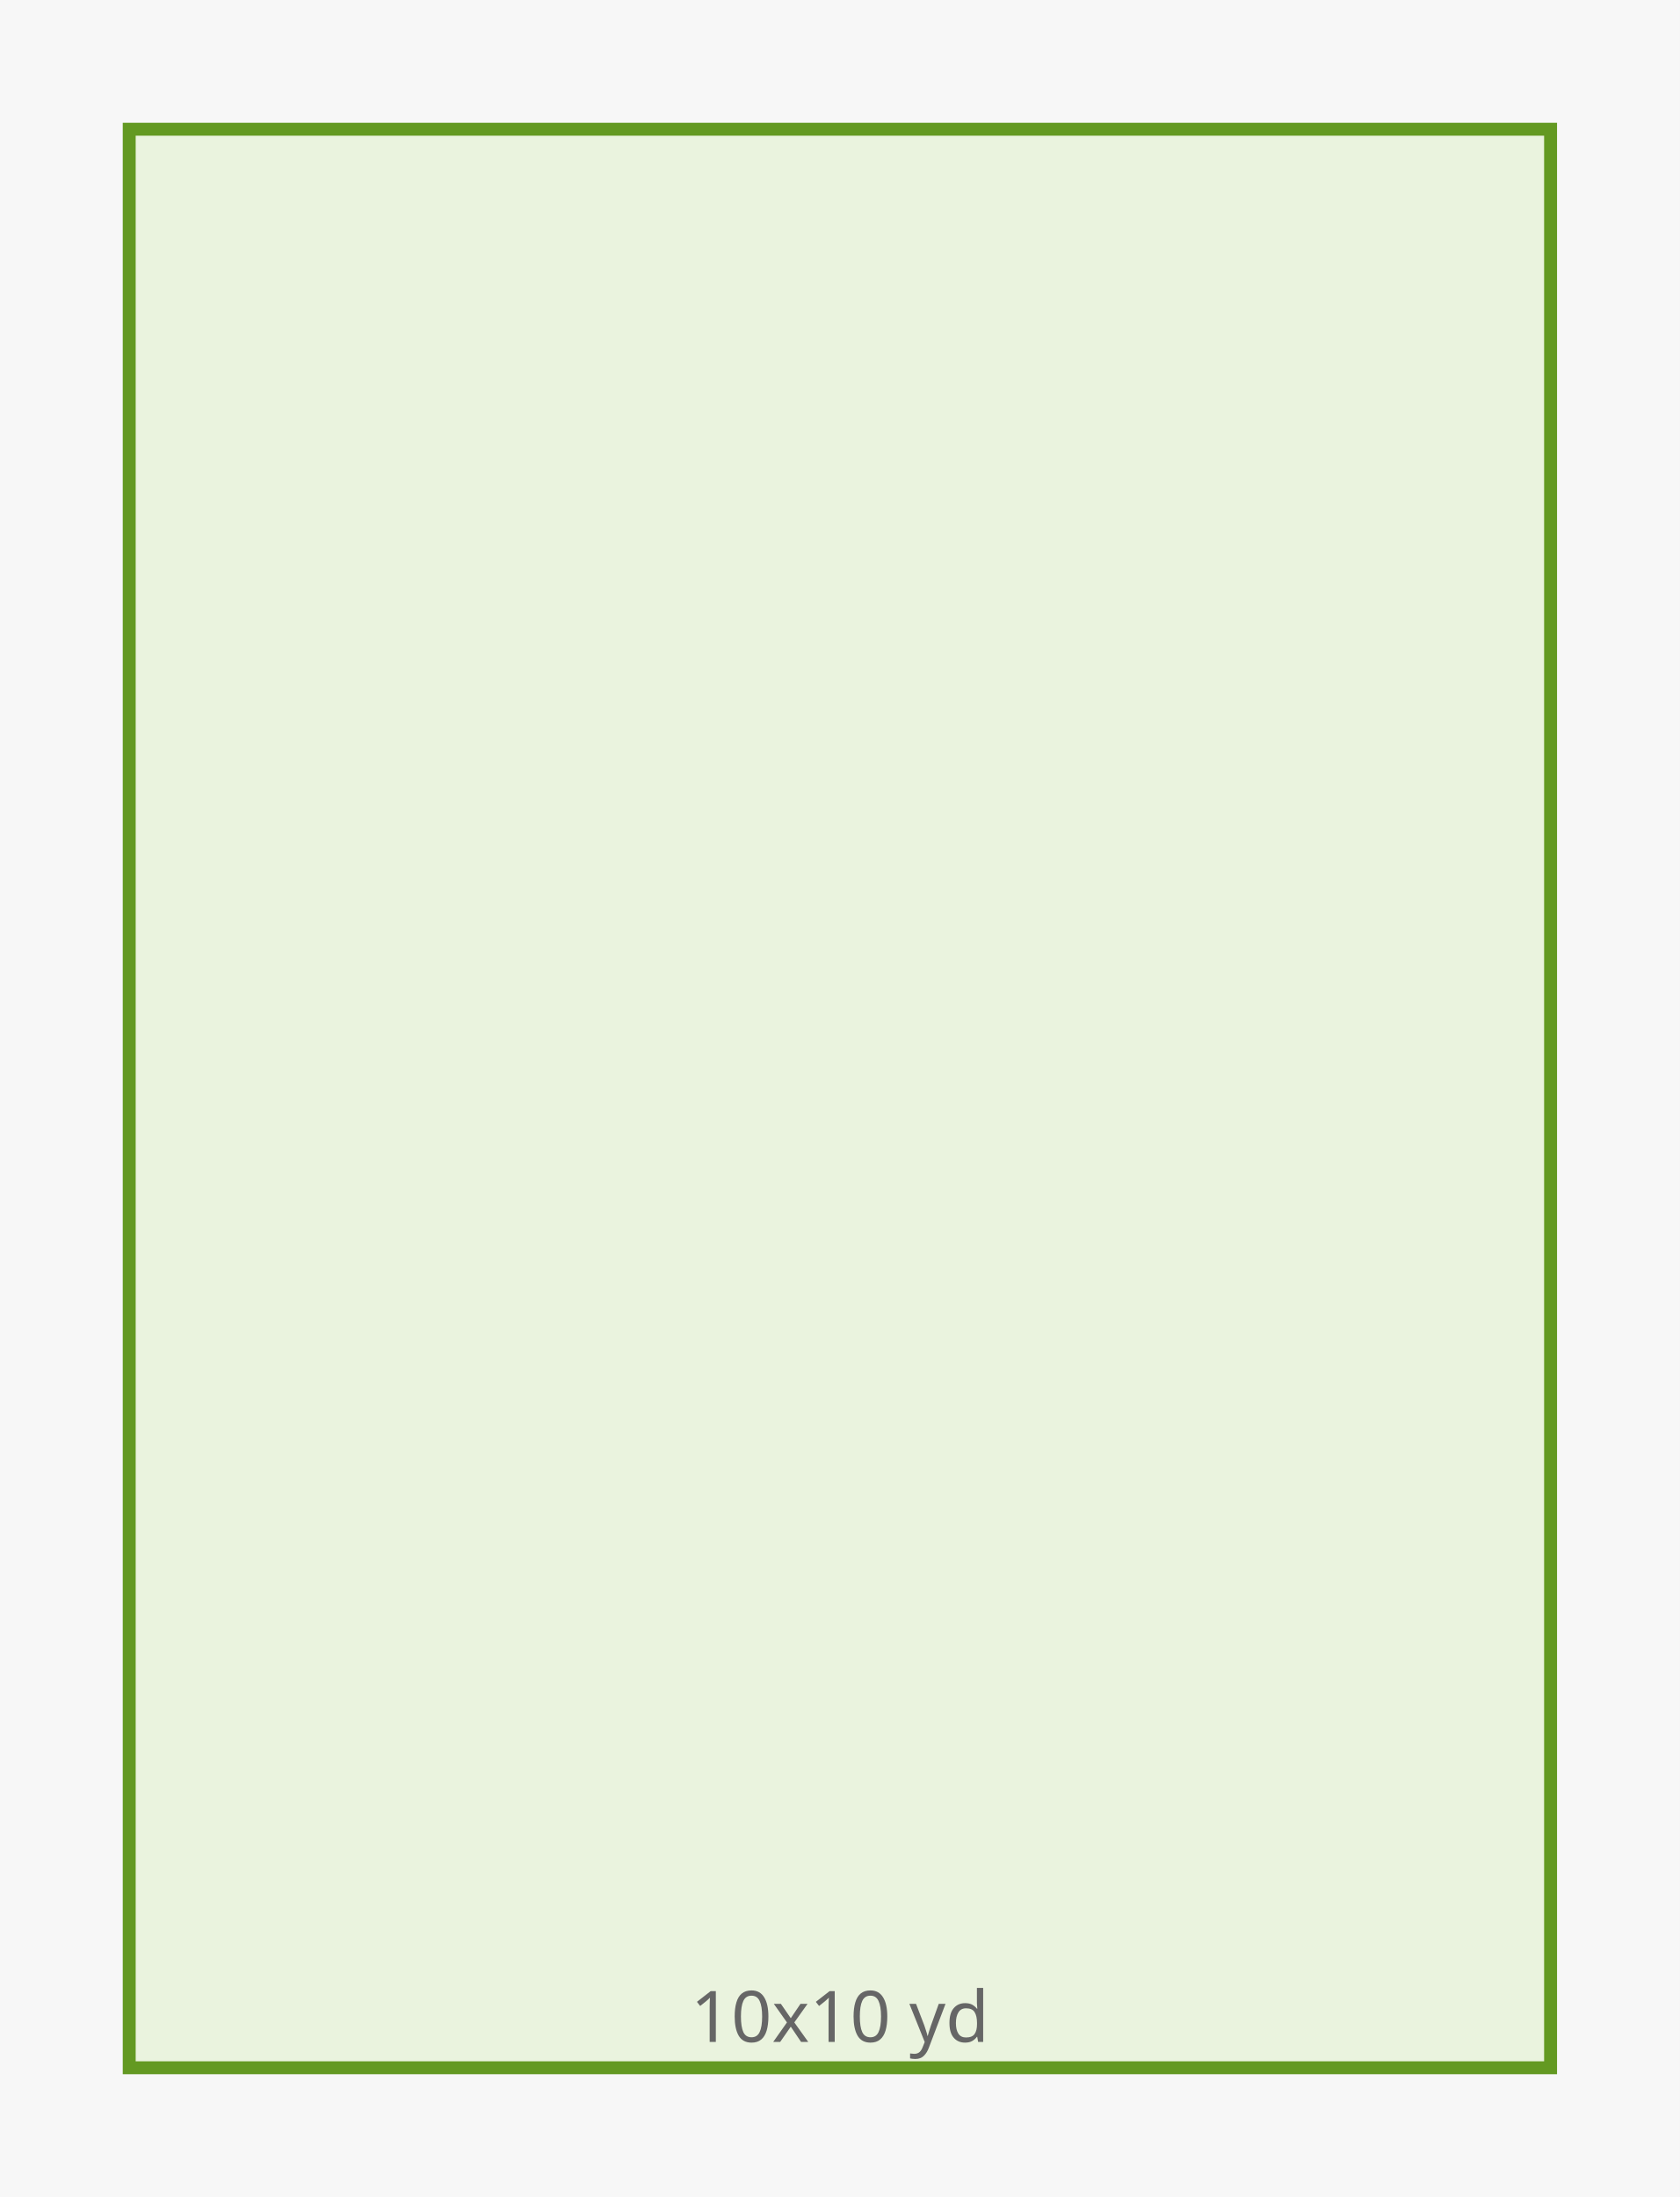
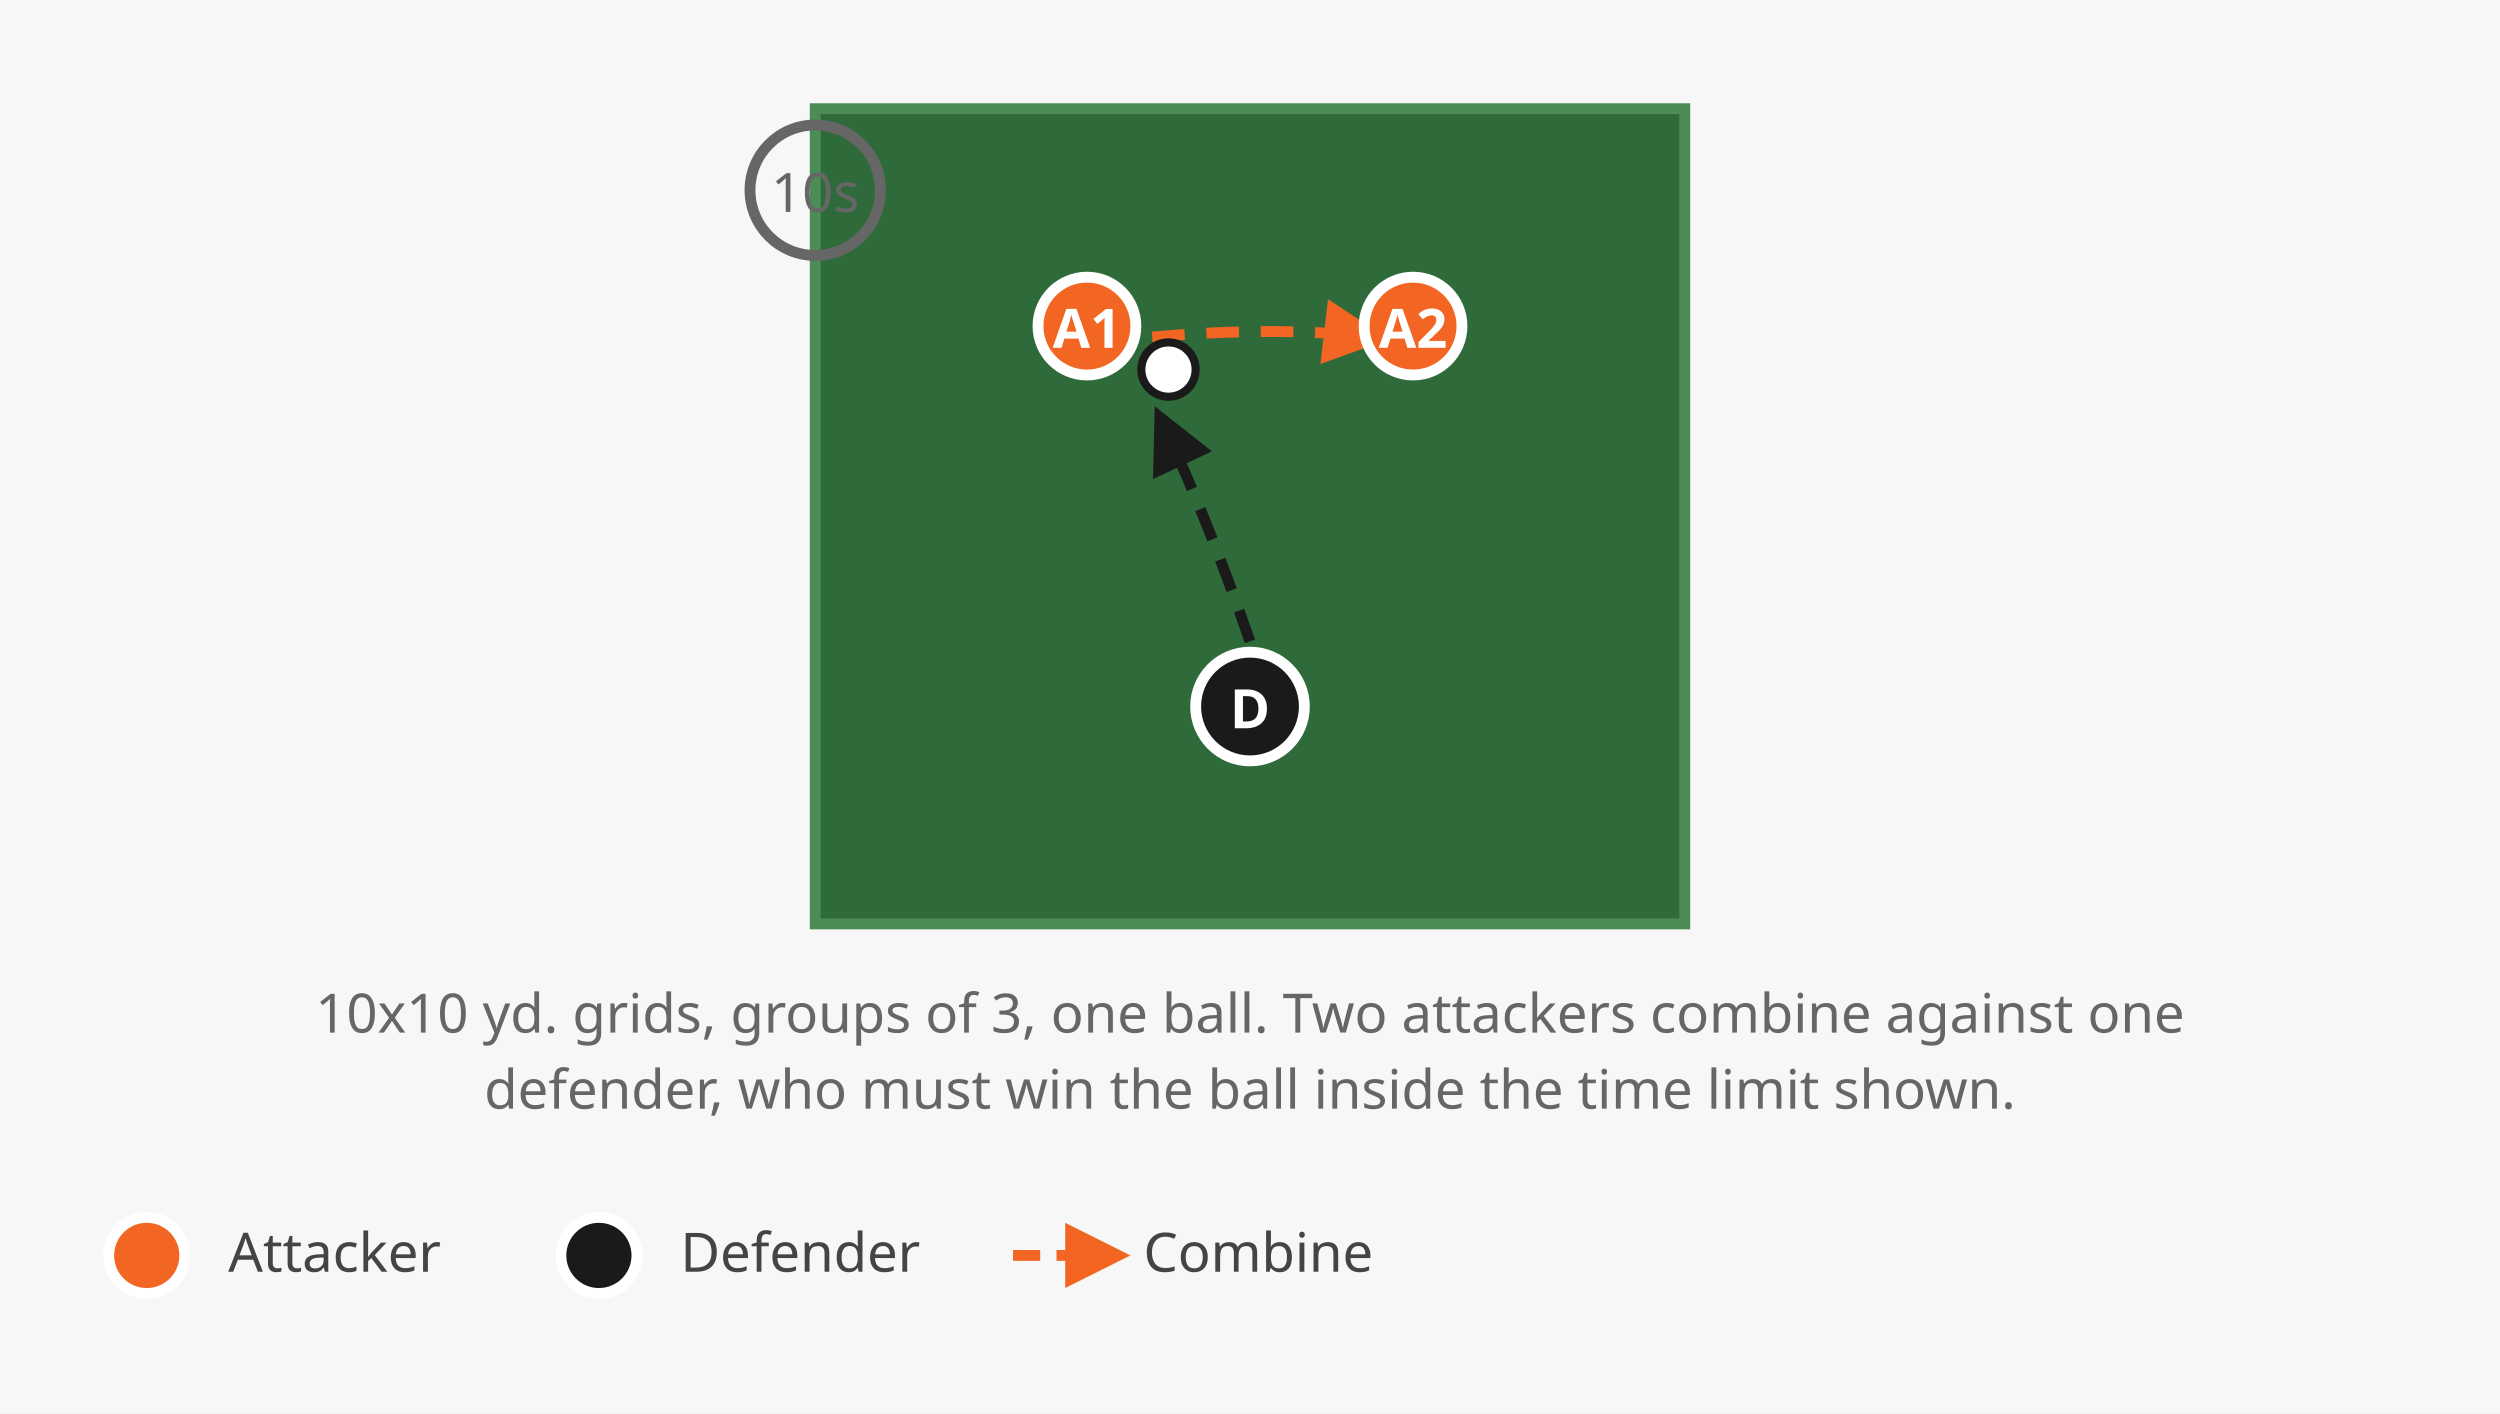
- <svg xmlns="http://www.w3.org/2000/svg" viewBox="0 0 260 340" role="img">
-   <rect width="260" height="340" fill="#F7F7F7" />
-   <rect x="20" y="20" width="220" height="300" fill="#EAF3DE" stroke="#639922" stroke-width="2" />
-   <text x="130.0" y="316" text-anchor="middle" font-size="11" fill="#666" font-family="sans-serif">10x10 yd</text>
+ <svg xmlns="http://www.w3.org/2000/svg" viewBox="0 0 460 260" role="img">
+   <rect width="460" height="260" fill="#F7F7F7" />
+   <defs>
+     <marker id="darr" viewBox="0 0 10 10" refX="7" refY="5" markerWidth="6" markerHeight="6" orient="auto">
+       <path d="M0,0 L10,5 L0,10 Z" fill="#1A1A1A" />
+     </marker>
+     <marker id="darrw" viewBox="0 0 10 10" refX="7" refY="5" markerWidth="6" markerHeight="6" orient="auto">
+       <path d="M0,0 L10,5 L0,10 Z" fill="#FFFFFF" />
+     </marker>
+     <marker id="sarr" viewBox="0 0 10 10" refX="7" refY="5" markerWidth="6" markerHeight="6" orient="auto">
+       <path d="M0,0 L10,5 L0,10 Z" fill="#F26522" />
+     </marker>
+   </defs>
+   <rect x="150" y="20" width="160" height="150" fill="#2F6B3A" stroke="#4C8C57" stroke-width="2" />
+   <circle cx="150" cy="35" r="12" fill="none" stroke="#666" stroke-width="2" />
+   <text x="150" y="39" text-anchor="middle" font-size="10" fill="#666" font-family="sans-serif">10s</text>
+   <path d="M212,62 Q235,60 252,62" fill="none" stroke="#F26522" stroke-width="2" stroke-dasharray="6 4" marker-end="url(#sarr)" />
+   <path d="M230,118 Q222,95 214,78" fill="none" stroke="#1A1A1A" stroke-width="2" stroke-dasharray="6 4" marker-end="url(#darr)" />
+   <circle cx="200" cy="60" r="9" fill="#F26522" stroke="#FFFFFF" stroke-width="2" />
+   <text x="200" y="64" text-anchor="middle" font-size="10" font-weight="700" fill="#FFFFFF" font-family="sans-serif">A1</text>
+   <circle cx="260" cy="60" r="9" fill="#F26522" stroke="#FFFFFF" stroke-width="2" />
+   <text x="260" y="64" text-anchor="middle" font-size="10" font-weight="700" fill="#FFFFFF" font-family="sans-serif">A2</text>
+   <circle cx="230" cy="130" r="10" fill="#1A1A1A" stroke="#FFFFFF" stroke-width="2" />
+   <text x="230" y="134" text-anchor="middle" font-size="10" font-weight="700" fill="#FFFFFF" font-family="sans-serif">D</text>
+   <circle cx="215" cy="68" r="5" fill="#FFFFFF" stroke="#1A1A1A" stroke-width="1.5" />
+   <text x="230" y="190" text-anchor="middle" font-size="10" fill="#666" font-family="sans-serif">10x10 yd. grids, groups of 3, one ball. Two attackers combine against one</text>
+   <text x="230" y="204" text-anchor="middle" font-size="10" fill="#666" font-family="sans-serif">defender, who must win the ball inside the time limit shown.</text>
+   <g font-family="sans-serif" font-size="10" fill="#444">
+     <circle cx="27" cy="231" r="7" fill="#F26522" stroke="#FFFFFF" stroke-width="2" />
+     <text x="42" y="234">Attacker</text>
+     <circle cx="110.2" cy="231" r="7" fill="#1A1A1A" stroke="#FFFFFF" stroke-width="2" />
+     <text x="125.2" y="234">Defender</text>
+     <line x1="186.4" y1="231" x2="204.4" y2="231" stroke="#F26522" stroke-width="2" stroke-dasharray="5 3" marker-end="url(#sarr)" />
+     <text x="210.4" y="234">Combine</text>
+   </g>
</svg>
